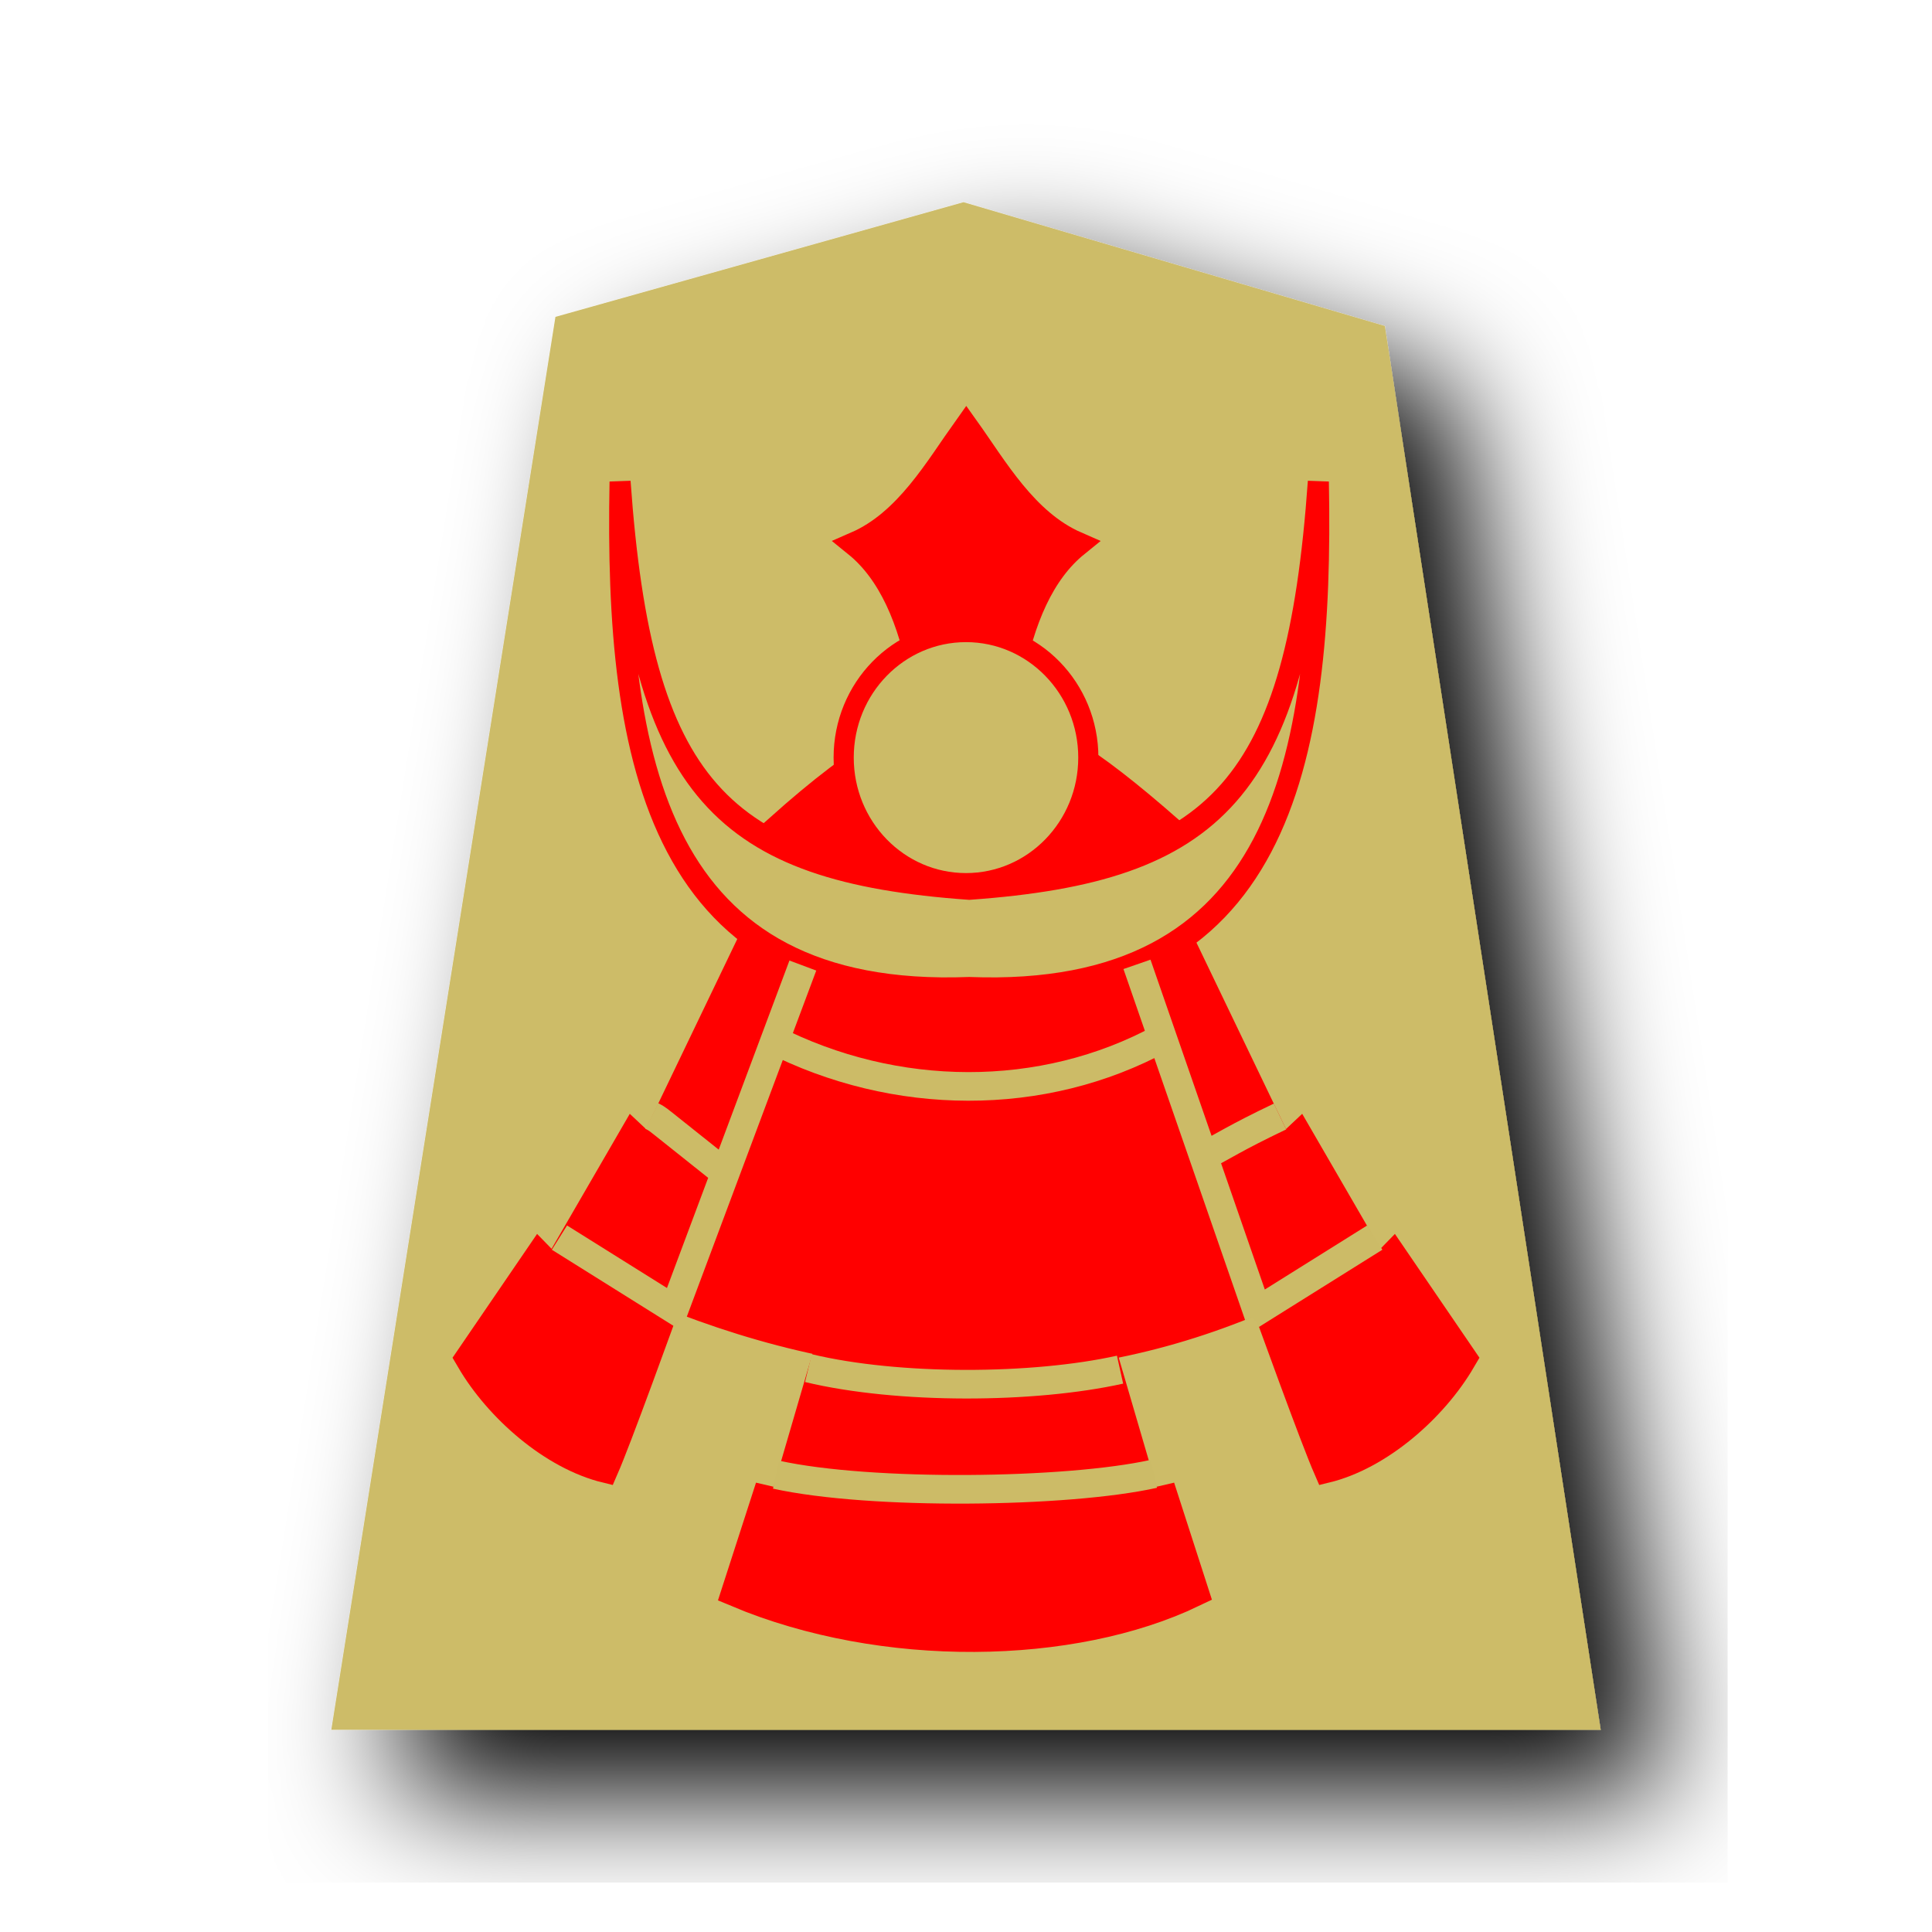
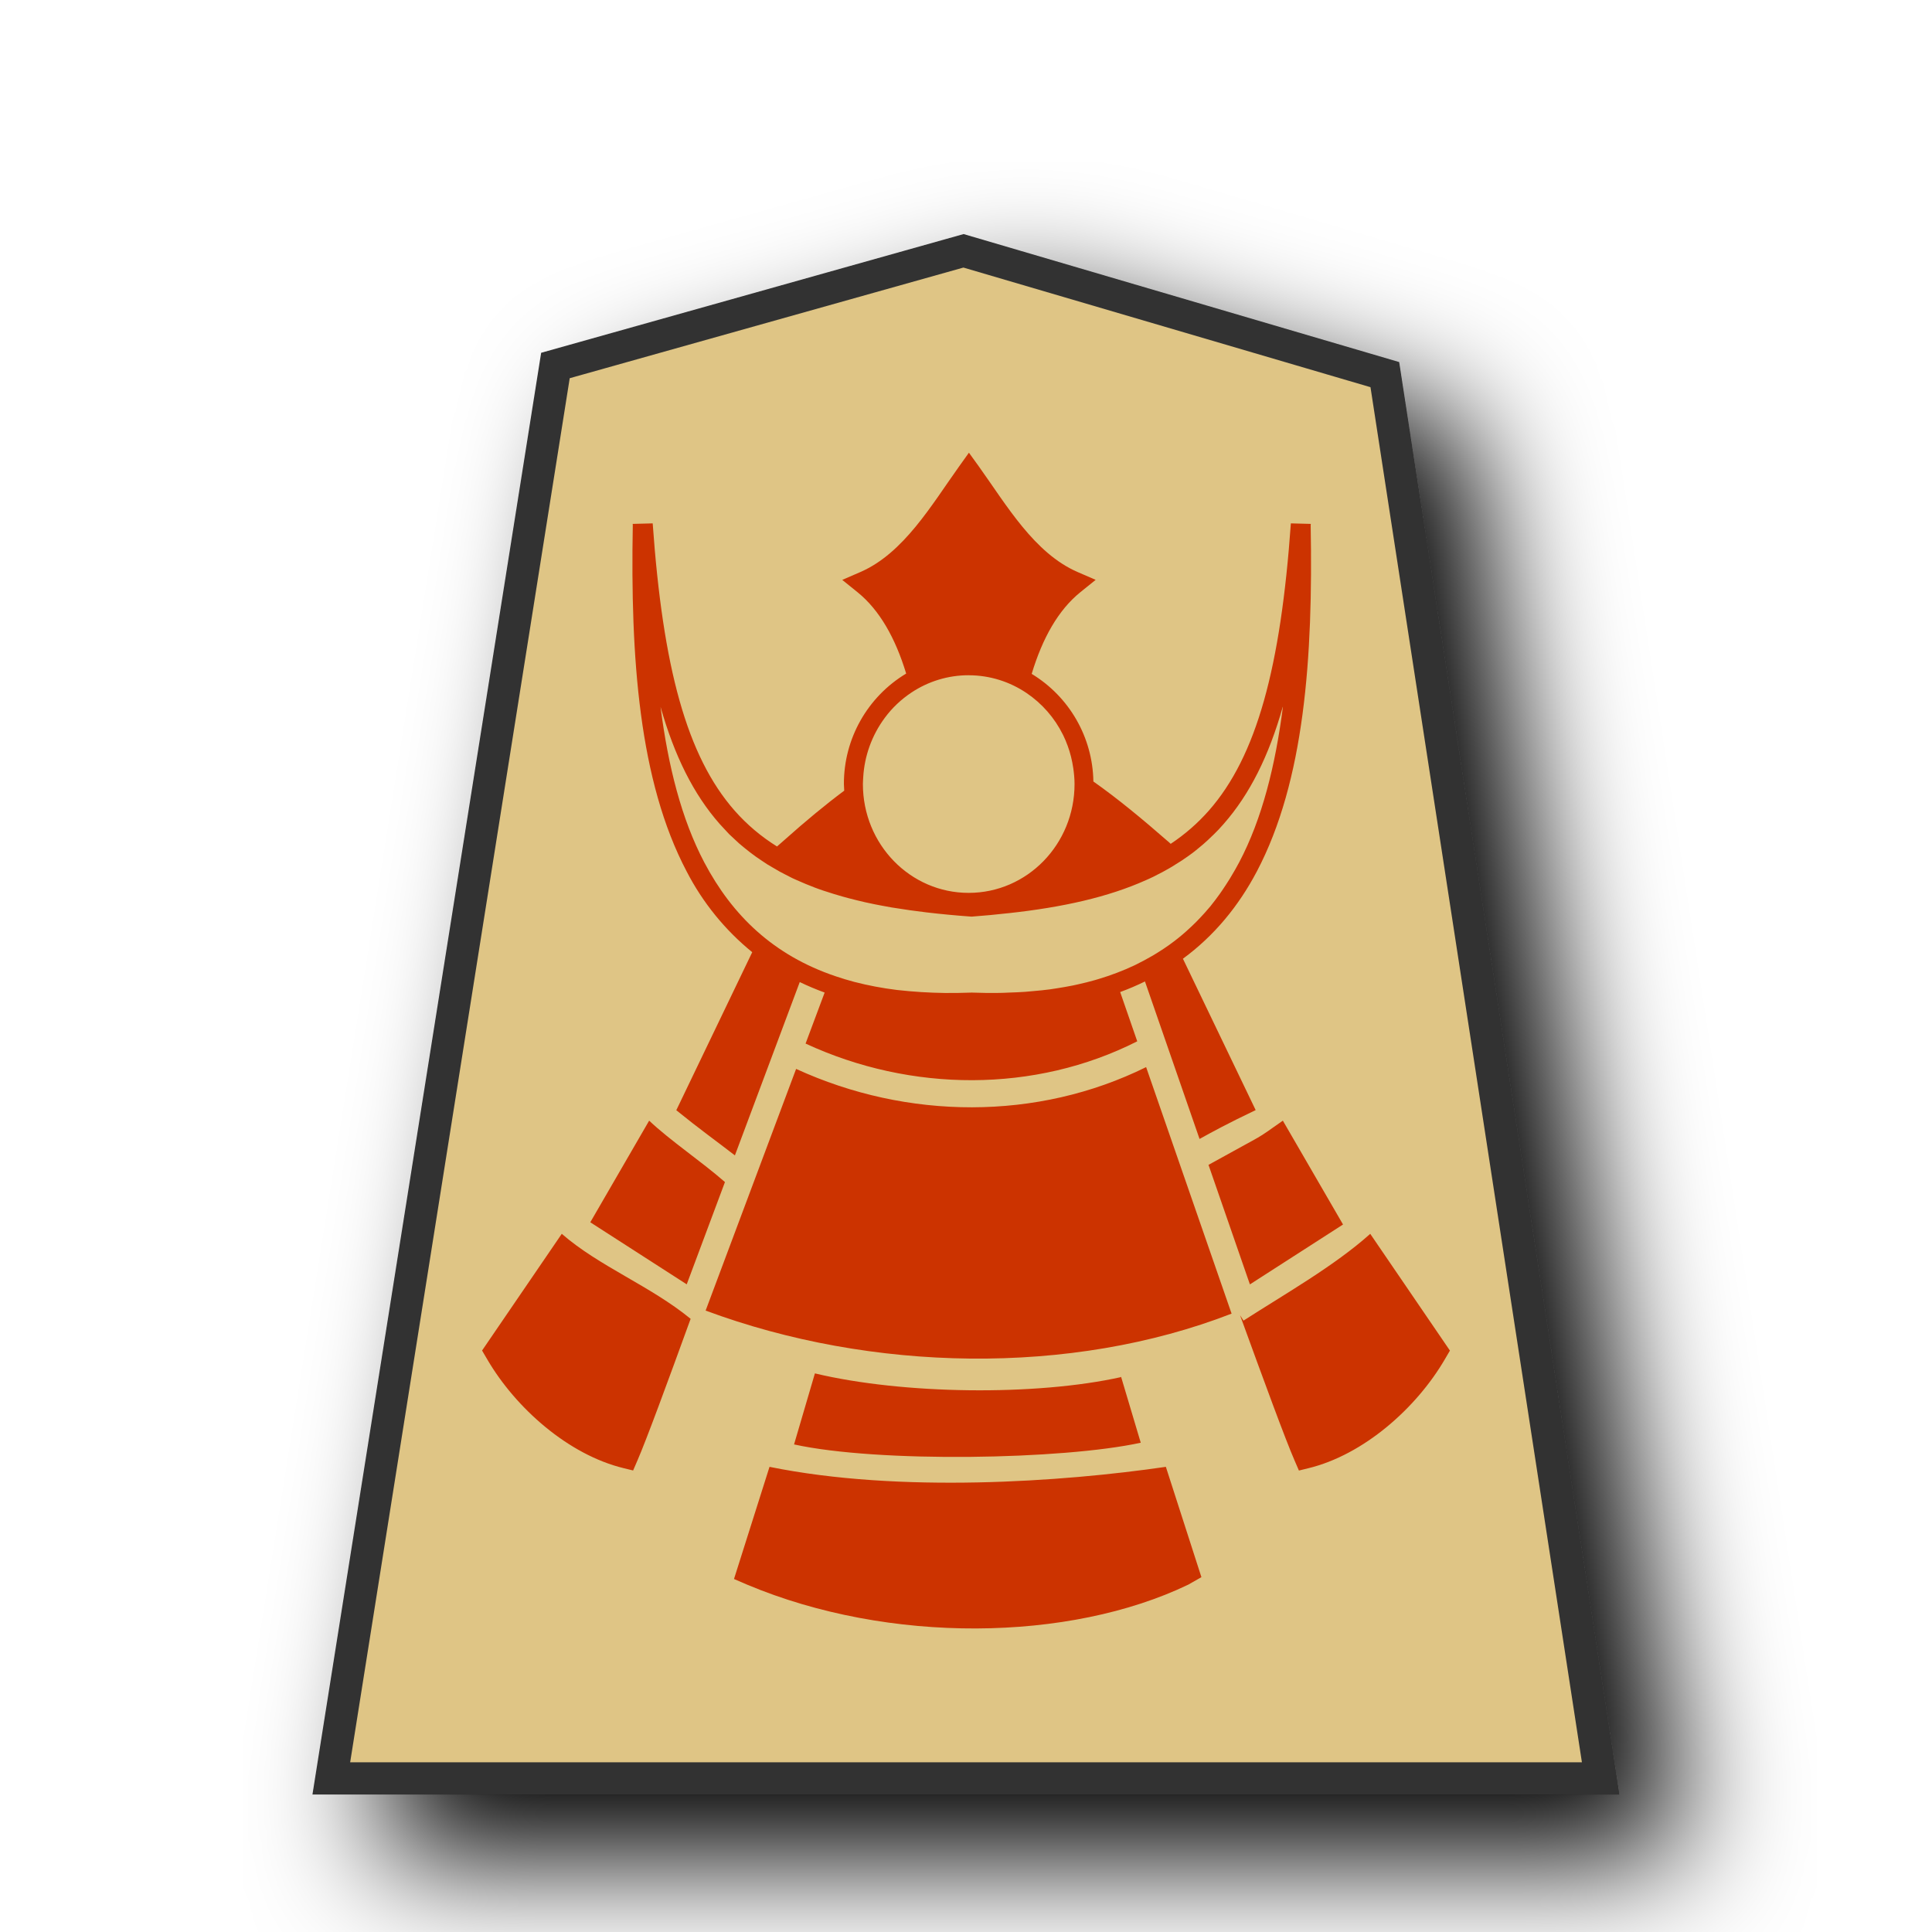
<svg xmlns="http://www.w3.org/2000/svg" viewBox="0 0 60 60">
  <defs>
-     <filter id="0NG_svg__a">
+     <filter id="0NG_svg__a" width="1.29" height="1.241" x="-.12" y="-.1">
      <feGaussianBlur in="SourceAlpha" result="blur" stdDeviation="2" />
      <feOffset dx="2" dy="2" result="offsetBlur" />
      <feBlend in="SourceGraphic" in2="offsetBlur" />
    </filter>
  </defs>
  <g fill="#dcdcdc" filter="url(#0NG_svg__a)" transform="translate(40.742 .122)scale(.98716)">
-     <path fill="#cdbc68" d="m-10.96 6.237-12.838 3.608-7.051 44.45H9.085l-6.79-44.163z" />
+     <path fill="#dfc585" stroke="#333" stroke-width="1.013" d="m-10.96 7.767-12.838 3.608-7.051 44.45H9.085l-6.79-44.163z" />
  </g>
-   <g stroke="#000">
-     <path fill="red" stroke="red" d="M282.83 136.555c.204-5.885-.282-11.142-3.009-13.33 2.021-.873 3.212-2.979 4.365-4.578 1.154 1.6 2.344 3.705 4.365 4.579-2.727 2.187-3.213 7.444-3.009 13.33a4.5 4.5 0 0 1-1.356.232 4.4 4.4 0 0 1-1.356-.233z" transform="matrix(.78388 0 0 .7906 -192.76 -80.52)" />
-     <path fill="#ccbb67" stroke="red" stroke-width="10.736" d="M97.159 111.627c-2.764 121.39 19.614 224.192 177.984 219.075 158.37 5.117 180.748-97.685 177.985-219.075-11.066 132.287-51.513 167.404-177.985 175.038-126.471-7.634-166.92-42.75-177.984-175.038z" transform="matrix(.06092 0 0 .07196 13.338 6.93)" />
-     <path fill="red" stroke="red" stroke-width="13.427" d="m166.796 305.119-54.464 95.975-8.754-6.962-40.051 58.52-7.822-6.797-35.583 44.11c14.216 20.561 41.843 41.307 69.675 47.014 13.293-25.846 76.279-177.737 95.178-219.282m195.235-12.578 54.464 95.975 8.754-6.962 40.05 58.52 7.823-6.797 35.583 44.11c-14.216 20.561-41.844 41.307-69.676 47.014-13.292-25.846-76.278-177.737-95.178-219.282" transform="matrix(.06092 0 0 .07196 13.338 6.93)" />
-     <path fill="red" stroke="red" stroke-width=".876" d="M20.594 40.135c6.55 2.666 12.882 2.75 18.974 0L35.99 29.978c-3.579 1.423-8.174 1.72-11.76-.08z" />
-     <path fill="none" stroke="#ccbb67" stroke-width=".889" d="M23.982 32.269c3.8 1.939 8.391 1.992 12.096-.028" />
-   </g>
-   <path fill="none" stroke="#ccbb67" stroke-width=".889" d="M20.241 34.658c.2.098.26.171.34.227l1.99 1.586m17.181-1.797c-1.405.671-1.713.897-2.57 1.346m-19.808 2.415 3.835 2.4m21.485-2.4-3.835 2.4m-17.951-.087 4.025-10.762m10.377-.037 3.779 10.904" />
-   <path fill="red" stroke="red" stroke-width=".889" d="M24.21 25.718c5.22-4.653 7.145-4.266 12.108.076-2.547 1.04-2.739.918-5.955 1.495-2.972-.606-2.459-.107-6.153-1.571z" />
-   <ellipse cx="30" cy="23.528" fill="#ccbb67" stroke="red" stroke-linecap="square" stroke-width=".626" rx="3.799" ry="3.899" />
-   <path fill="red" stroke="red" stroke-width=".976" d="m25.718 42.115-1.353 4.637-.56-.13-.906 2.803c4.531 1.905 10.403 1.799 14.143 0l-.905-2.803-.56.13-1.337-4.571" />
-   <path fill="none" stroke="#ccbb67" stroke-width=".889" d="M25.105 42.488c2.788.669 6.984.647 9.679.048m-10.682 3.261c2.936.647 9.038.573 11.733-.026" />
+   <path fill="#c30" d="m30.091 14.059-.299.418c-.871 1.219-1.728 2.703-3.072 3.288l-.563.244.478.386c.677.548 1.17 1.414 1.507 2.523a3.99 3.99 0 0 0-1.934 3.43q.002.104.01.207c-.582.434-1.2.945-1.87 1.543l-.217.19a5.9 5.9 0 0 1-1.315-1.111c-1.492-1.696-2.23-4.462-2.546-8.923l-.62.016v.027l.002.011c-.076 4.119.193 7.948 1.674 10.758a7.9 7.9 0 0 0 2.035 2.505l-2.358 4.908c.733.595 1.231.947 1.82 1.403l2.014-5.383q.37.178.773.326l-.592 1.584c3.276 1.518 7.126 1.538 10.3-.07l-.53-1.53a8 8 0 0 0 .77-.329l1.695 4.891c.42-.232.864-.476 1.743-.896l-2.259-4.701c.972-.714 1.726-1.631 2.294-2.708 1.48-2.81 1.75-6.64 1.673-10.758l.003-.012v-.026l-.618-.016c-.316 4.46-1.057 7.227-2.549 8.922a6 6 0 0 1-1.183 1.03l-.042-.039c-.863-.755-1.635-1.388-2.359-1.897a3.98 3.98 0 0 0-1.916-3.342c.336-1.115.829-1.984 1.508-2.534l.479-.386-.563-.244c-1.343-.585-2.2-2.07-3.072-3.288zm-.009 6.912c.664 0 1.282.203 1.799.552a3.36 3.36 0 0 1 1.13 1.295l.01.02a3 3 0 0 1 .131.31l.002.003.002.006q.06.163.103.334l.004.016c.028.109.05.228.067.341l.002.01c.022.158.039.325.039.491 0 1.874-1.474 3.38-3.288 3.38s-3.285-1.506-3.285-3.38c0-.069.007-.138.01-.211a3.43 3.43 0 0 1 .662-1.834l.007-.01c.228-.309.507-.572.823-.783l.002-.001a3.2 3.2 0 0 1 1.782-.54zm9.76.979-.002.007zc-.234 1.83-.647 3.481-1.358 4.83a9 9 0 0 1-.258.453l-.044.073c-.074.122-.152.236-.231.354l-.065.094a8 8 0 0 1-.295.39l-.046.053a6 6 0 0 1-.265.297l-.125.13c-.07.068-.142.142-.216.207a6 6 0 0 1-.467.395c-.21.162-.434.308-.67.45l-.015.008q-.24.14-.5.268l-.054.027a8 8 0 0 1-1.111.424l-.118.035a9 9 0 0 1-.517.13c-.054.011-.11.026-.164.036q-.25.05-.511.09-.104.017-.21.032-.249.032-.508.053-.128.014-.257.023-.254.017-.518.024c-.096.004-.188.01-.287.01q-.408.006-.84-.01l-.012-.002h-.002l-.012.002q-.418.015-.812.012a15 15 0 0 1-1.491-.093h-.002q-.35-.043-.679-.106h-.001a10 10 0 0 1-.637-.142h-.002a9 9 0 0 1-.596-.18c-1.927-.651-3.205-1.886-4.074-3.535-.71-1.348-1.124-2.998-1.358-4.826l.002.007-.001-.007c.43 1.512 1.018 2.704 1.835 3.632q.056.062.113.122.088.098.178.192l.142.133.171.159q.082.072.166.138l.168.134.174.13.177.121.191.127q.085.053.172.101l.21.122q.086.047.172.09.11.058.223.114l.138.062q.267.12.55.228.065.026.13.048.134.049.27.09l.202.065.273.08q.091.027.183.05a17 17 0 0 0 .508.125q.152.034.307.065l.213.041q.15.03.305.056l.078.012q.486.08 1.009.142.659.078 1.378.13h.043a28 28 0 0 0 1.13-.106h.005c1.679-.183 3.086-.499 4.257-1.024q.05-.02.099-.044.13-.058.256-.126l.166-.085.206-.115q.096-.054.188-.115l.187-.117.19-.13.158-.114q.11-.084.217-.175l.116-.097a6 6 0 0 0 .29-.269l.021-.019.003-.003a5 5 0 0 0 .315-.333c.818-.93 1.409-2.122 1.838-3.637zm-4.248 11.19c-3.38 1.67-7.417 1.64-10.87.056l-2.81 7.505c5.135 1.909 11.337 2.036 16.334.095zM20.16 34.803l-1.828 3.156 2.995 1.927 1.187-3.176c-.746-.653-1.69-1.28-2.354-1.907m19.68 0c-.939.658-.386.305-2.309 1.373l1.286 3.712 2.892-1.86zm-22.394 3.515-2.475 3.624.164.28c.88 1.504 2.511 2.957 4.24 3.375l.287.07.134-.31c.28-.645.929-2.409 1.652-4.4-1.255-1.027-2.84-1.627-4.002-2.64zm25.108 0c-1.11.994-2.637 1.859-3.936 2.695l-.107-.167c.742 2.042 1.407 3.854 1.694 4.513l.134.31.286-.07c1.729-.418 3.36-1.872 4.24-3.375l.164-.28zm-17.247 4.336-.647 2.204c2.619.575 8.355.474 10.767-.053l-.62-2.078.008.04c-2.645.588-6.77.54-9.507-.115zm-1.409 2.9-1.103 3.483.406.175c4.411 1.854 10.01 1.776 13.703 0l.407-.232-1.104-3.426c-3.21.468-8.268.822-12.31 0z" color="#000" enable-background="accumulate" overflow="visible" style="line-height:normal;font-variant-ligatures:normal;font-variant-position:normal;font-variant-caps:normal;font-variant-numeric:normal;font-variant-alternates:normal;font-variant-east-asian:normal;font-feature-settings:normal;font-variation-settings:normal;text-indent:0;text-align:start;text-decoration-line:none;text-decoration-style:solid;text-decoration-color:#000;text-transform:none;text-orientation:mixed;white-space:normal;shape-padding:0;shape-margin:0;inline-size:0;isolation:auto;mix-blend-mode:normal;solid-color:#000;solid-opacity:1" />
</svg>
